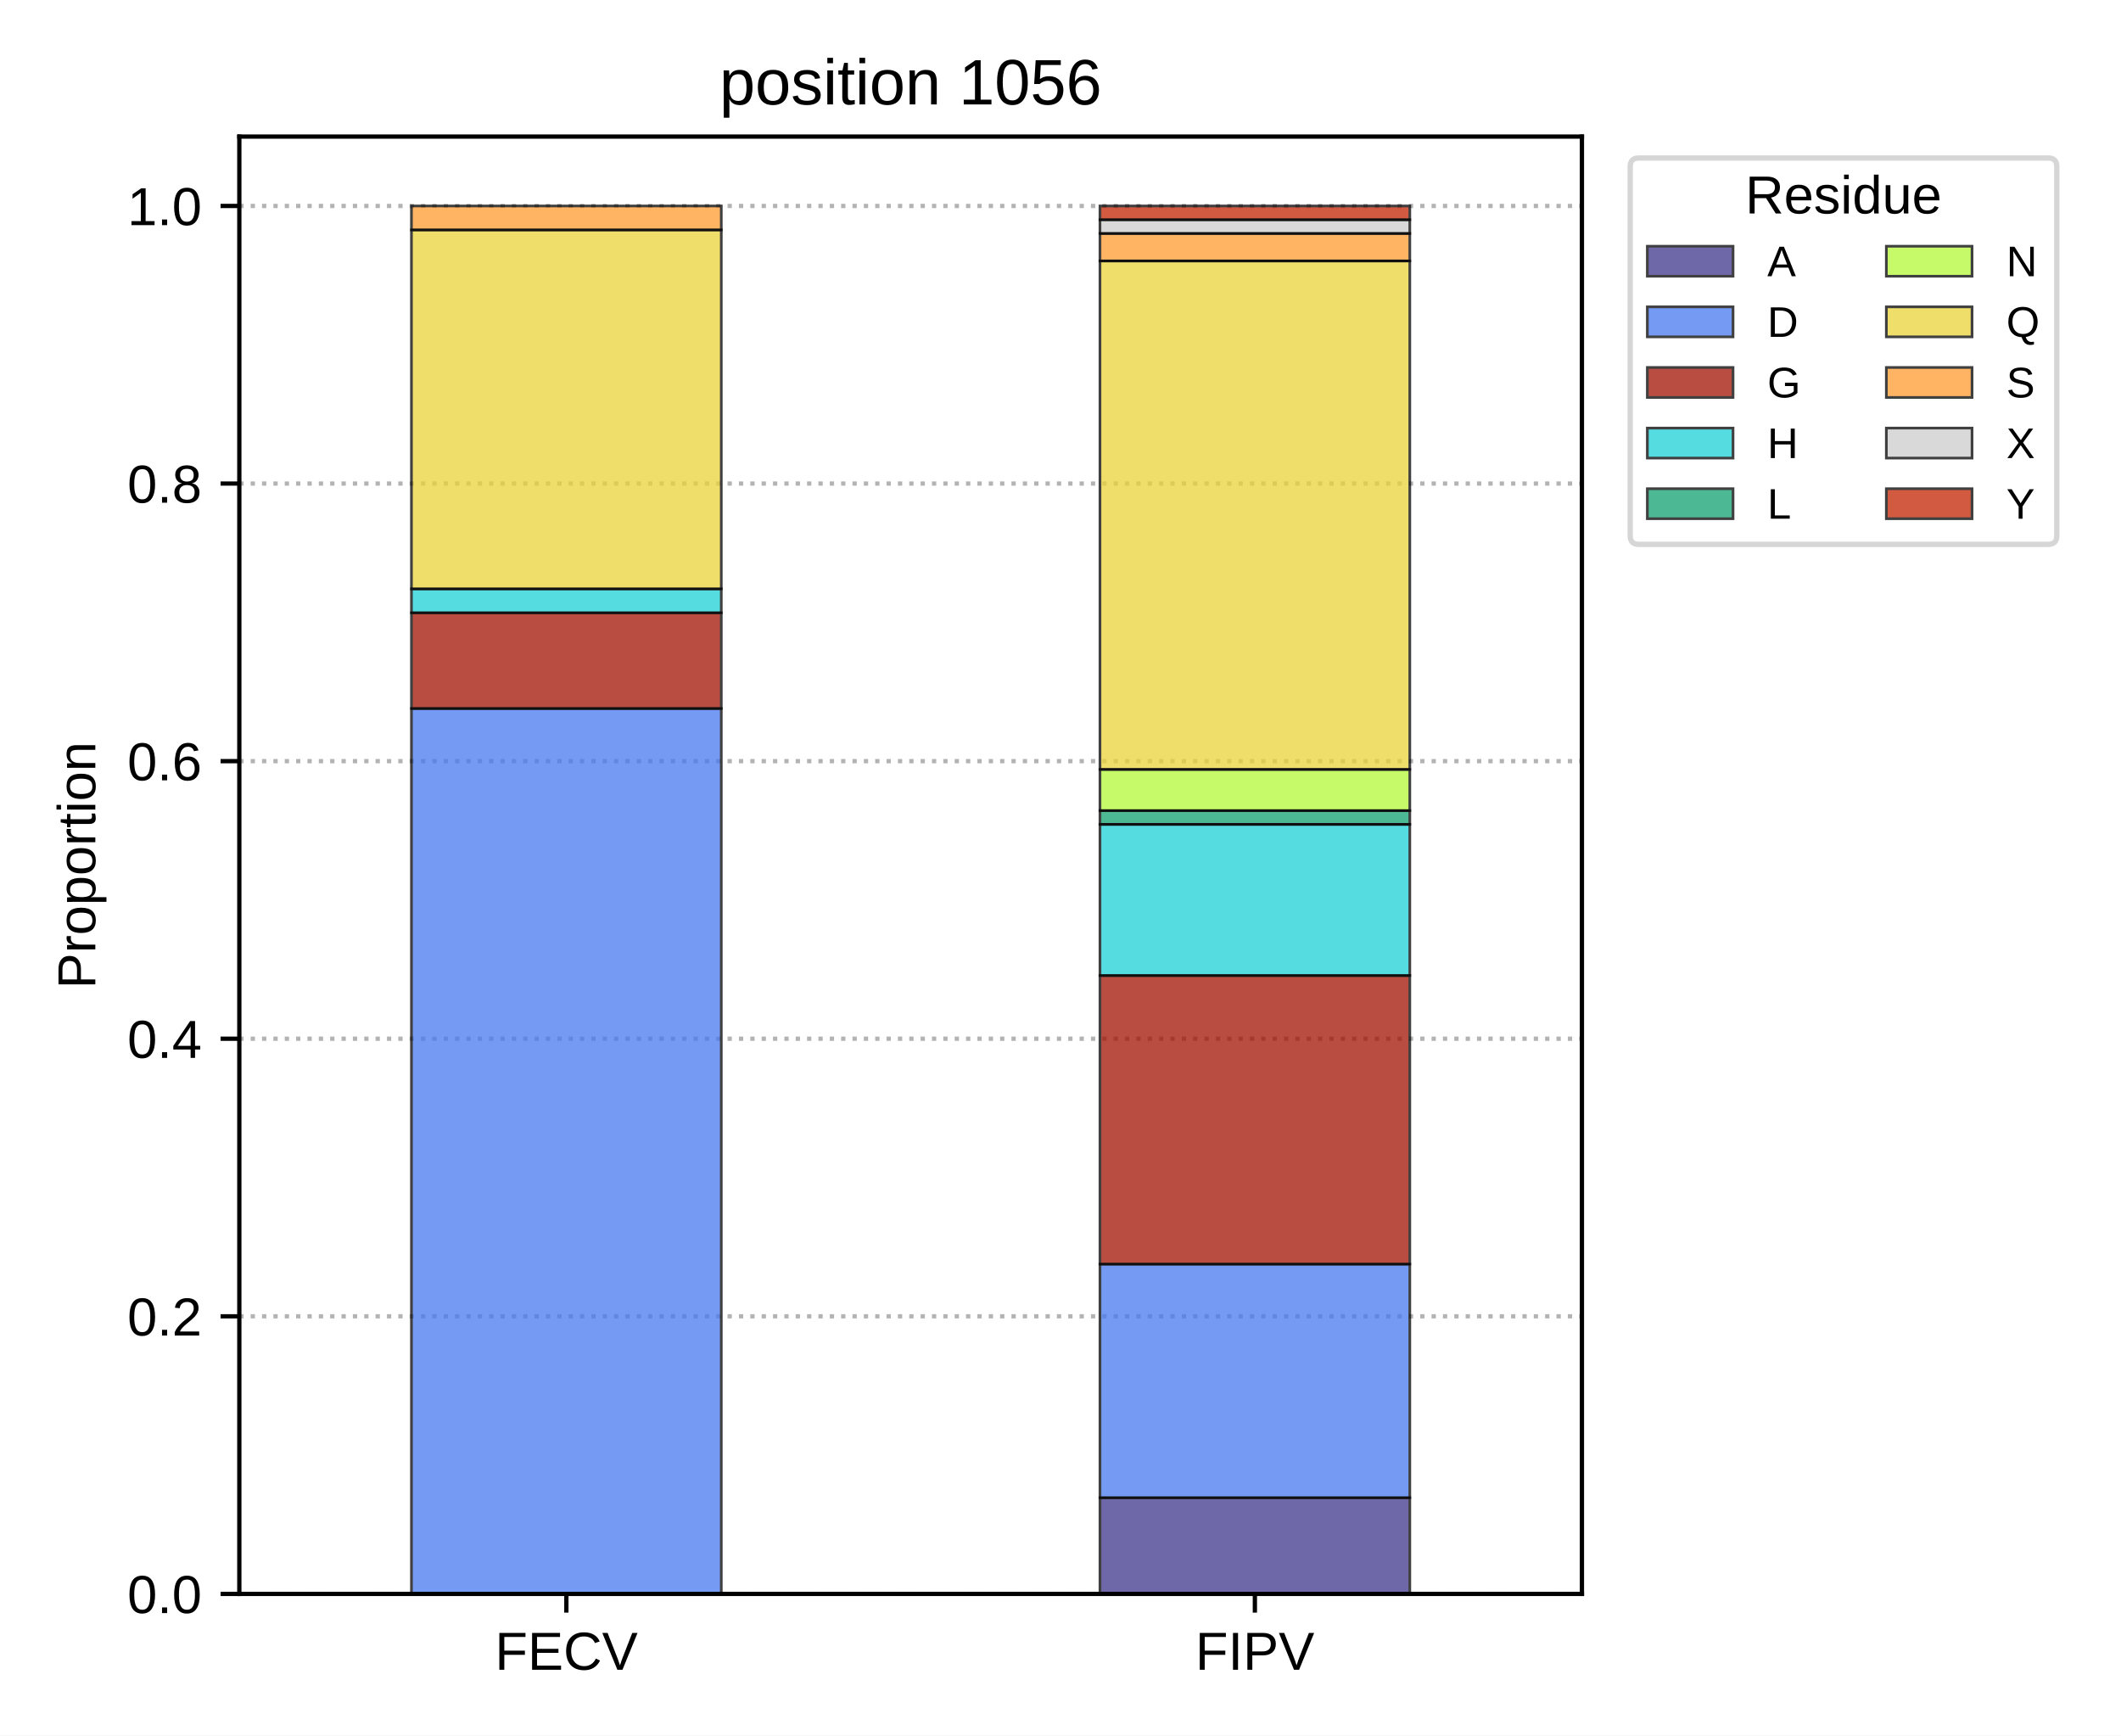
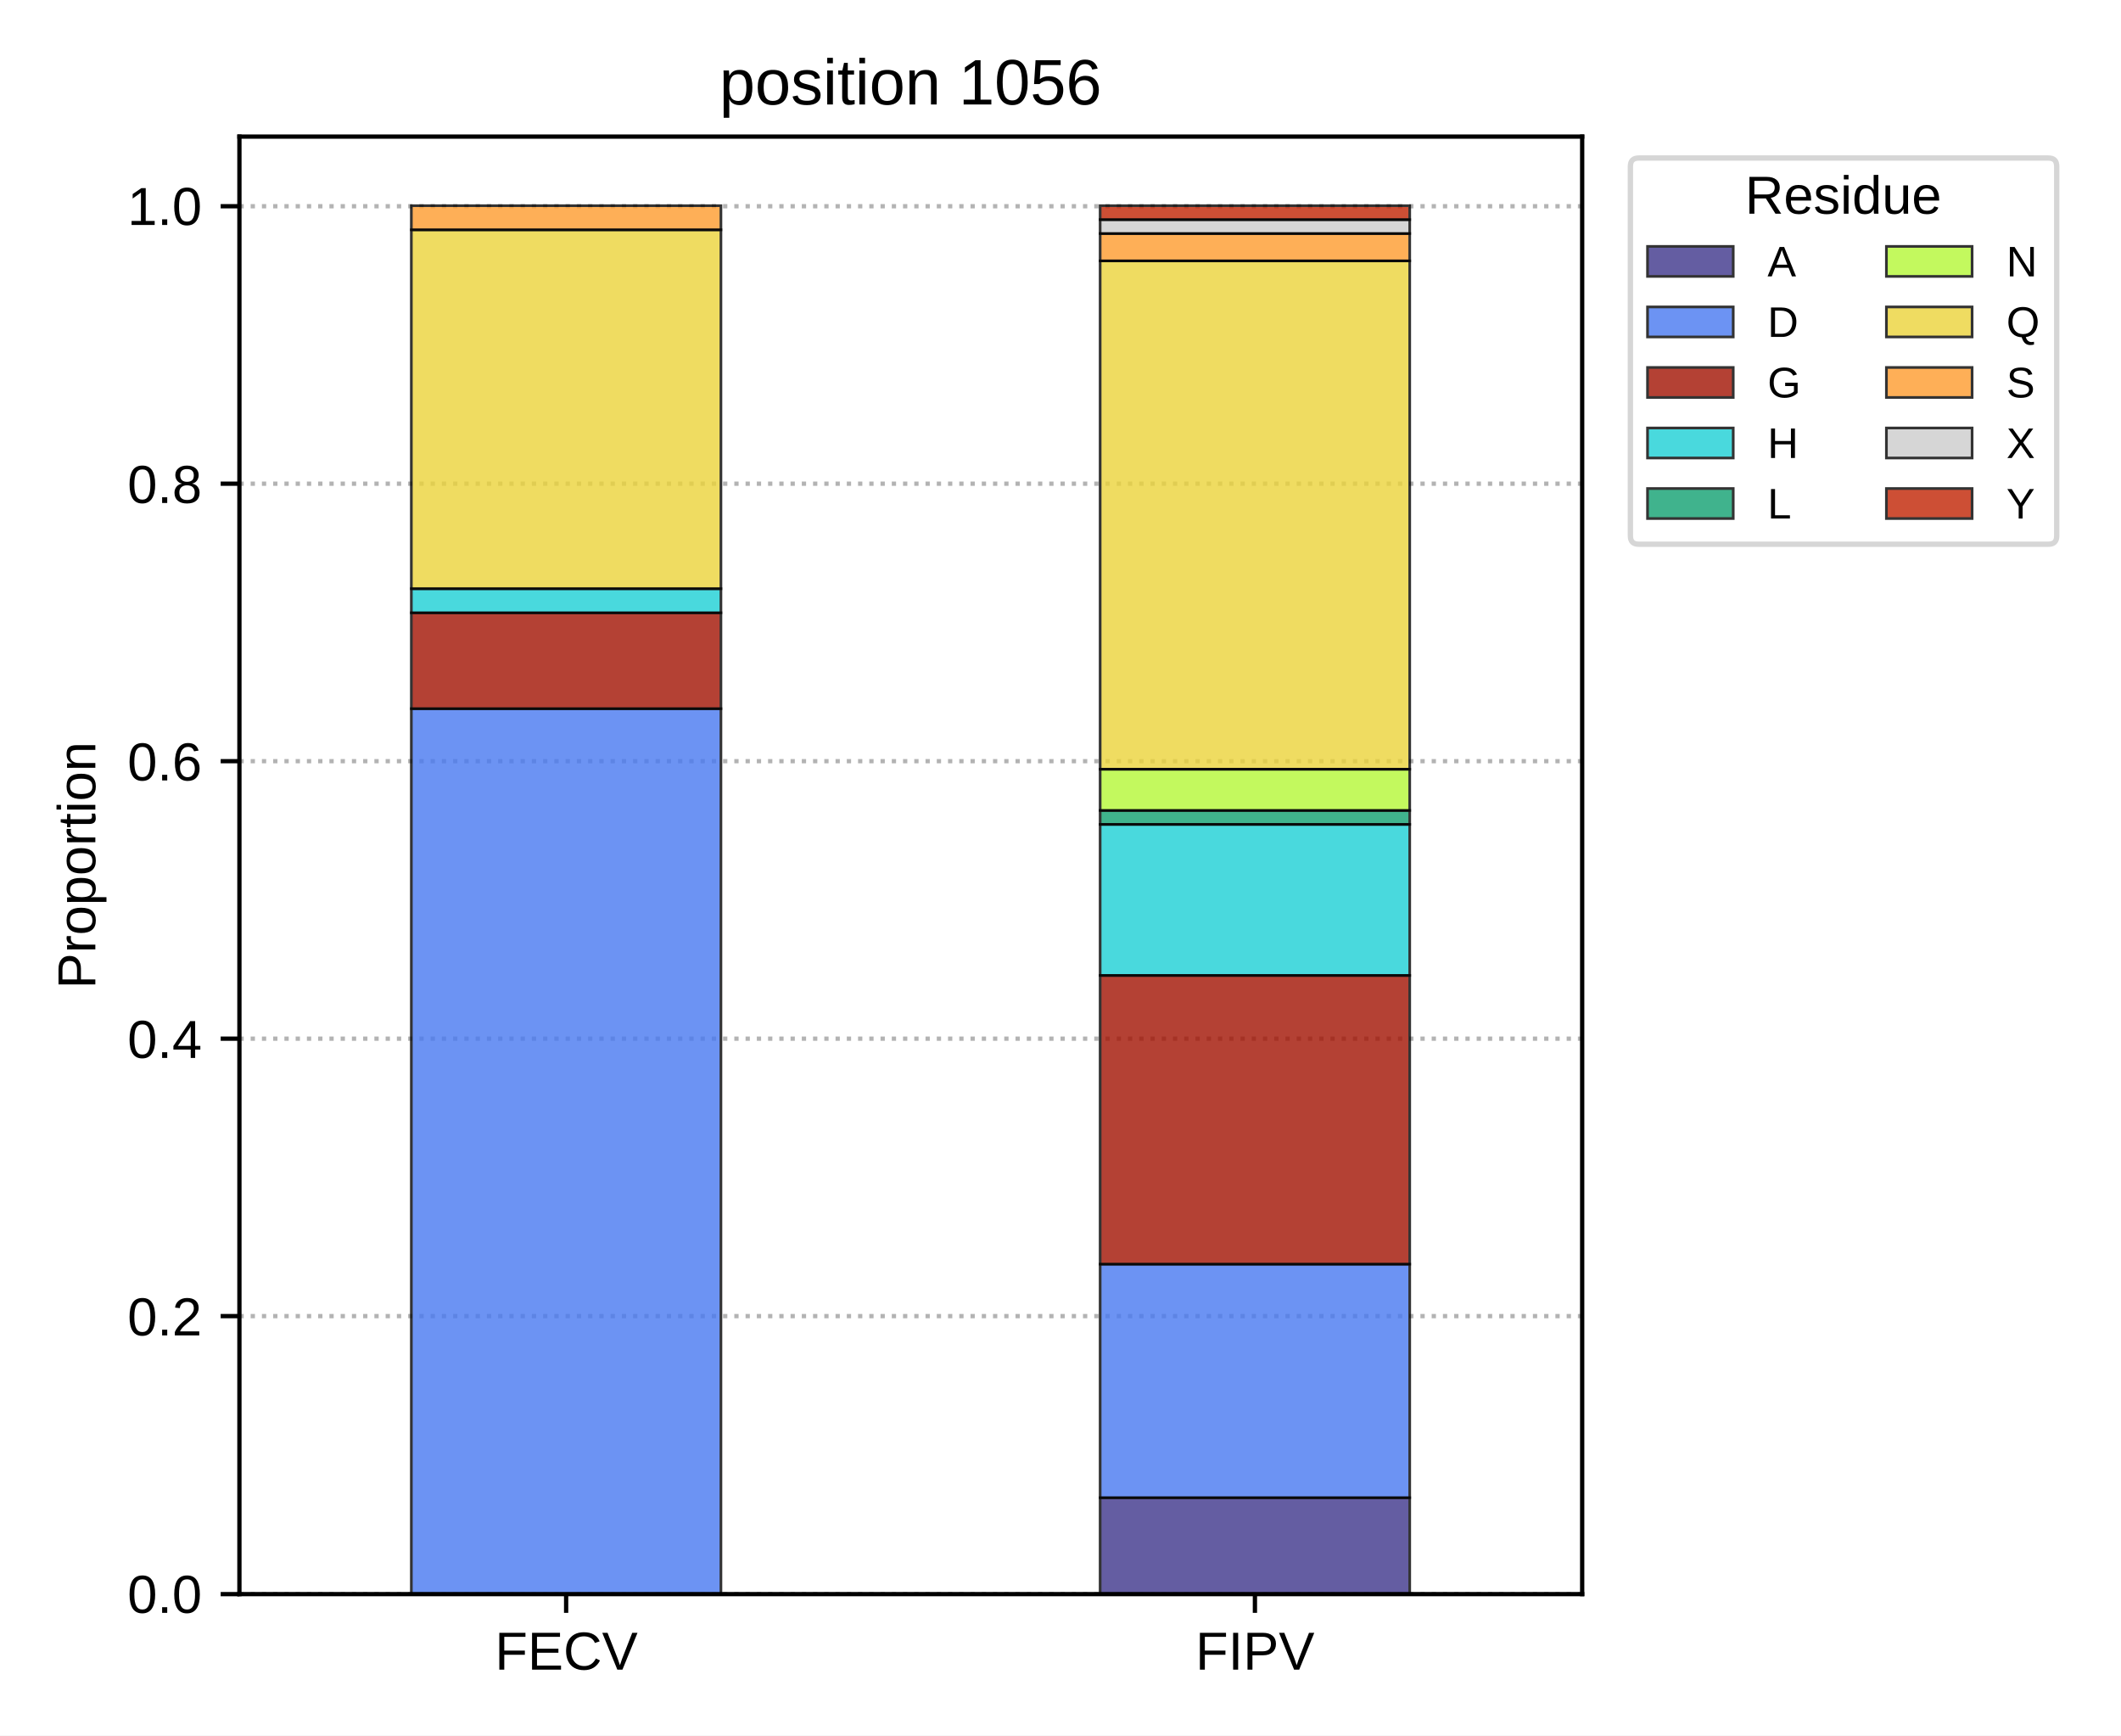
- <svg xmlns="http://www.w3.org/2000/svg" xmlns:xlink="http://www.w3.org/1999/xlink" width="396pt" height="324pt" viewBox="0 0 396 324" version="1.1">
+ <svg xmlns="http://www.w3.org/2000/svg" id="_レイヤー_1" data-name="レイヤー_1" version="1.1" viewBox="0 0 396 324">
  <defs>
-     <style type="text/css">*{stroke-linejoin: round; stroke-linecap: butt}</style>
+     <style>
+       .st0, .st1, .st2 {
+         fill: none;
+       }
+ 
+       .st3 {
+         opacity: .8;
+         stroke: #ccc;
+       }
+ 
+       .st3, .st4, .st5, .st6, .st7, .st8, .st9, .st10, .st11, .st12, .st13, .st14, .st15, .st16 {
+         isolation: isolate;
+       }
+ 
+       .st3, .st17 {
+         fill: #fff;
+       }
+ 
+       .st4 {
+         font-size: 8px;
+       }
+ 
+       .st4, .st6, .st9 {
+         font-family: ArialMT, Arial;
+       }
+ 
+       .st5 {
+         fill: #b4f836;
+       }
+ 
+       .st5, .st7, .st8, .st10, .st11, .st18, .st12, .st2, .st13, .st14, .st15, .st16 {
+         stroke: #000;
+       }
+ 
+       .st5, .st7, .st8, .st10, .st11, .st12, .st13, .st14, .st15, .st16 {
+         opacity: .8;
+         stroke-width: .5px;
+       }
+ 
+       .st6 {
+         font-size: 10px;
+       }
+ 
+       .st1 {
+         stroke: gray;
+         stroke-dasharray: .8 1.3;
+         stroke-opacity: .6;
+       }
+ 
+       .st1, .st18 {
+         stroke-linejoin: round;
+       }
+ 
+       .st1, .st18, .st2 {
+         stroke-width: .8px;
+       }
+ 
+       .st7 {
+         fill: #3d358b;
+       }
+ 
+       .st8 {
+         fill: #10a070;
+       }
+ 
+       .st9 {
+         font-size: 12px;
+       }
+ 
+       .st19 {
+         clip-path: url(#clippath-17);
+       }
+ 
+       .st20 {
+         clip-path: url(#clippath-19);
+       }
+ 
+       .st21 {
+         clip-path: url(#clippath-11);
+       }
+ 
+       .st22 {
+         clip-path: url(#clippath-16);
+       }
+ 
+       .st23 {
+         clip-path: url(#clippath-18);
+       }
+ 
+       .st24 {
+         clip-path: url(#clippath-10);
+       }
+ 
+       .st25 {
+         clip-path: url(#clippath-15);
+       }
+ 
+       .st26 {
+         clip-path: url(#clippath-13);
+       }
+ 
+       .st27 {
+         clip-path: url(#clippath-14);
+       }
+ 
+       .st28 {
+         clip-path: url(#clippath-12);
+       }
+ 
+       .st29 {
+         clip-path: url(#clippath-20);
+       }
+ 
+       .st30 {
+         clip-path: url(#clippath-21);
+       }
+ 
+       .st31 {
+         clip-path: url(#clippath-22);
+       }
+ 
+       .st32 {
+         clip-path: url(#clippath-23);
+       }
+ 
+       .st33 {
+         clip-path: url(#clippath-24);
+       }
+ 
+       .st34 {
+         clip-path: url(#clippath-25);
+       }
+ 
+       .st35 {
+         clip-path: url(#clippath-1);
+       }
+ 
+       .st36 {
+         clip-path: url(#clippath-3);
+       }
+ 
+       .st37 {
+         clip-path: url(#clippath-4);
+       }
+ 
+       .st38 {
+         clip-path: url(#clippath-2);
+       }
+ 
+       .st39 {
+         clip-path: url(#clippath-7);
+       }
+ 
+       .st40 {
+         clip-path: url(#clippath-6);
+       }
+ 
+       .st41 {
+         clip-path: url(#clippath-9);
+       }
+ 
+       .st42 {
+         clip-path: url(#clippath-8);
+       }
+ 
+       .st43 {
+         clip-path: url(#clippath-5);
+       }
+ 
+       .st10 {
+         fill: #ebd339;
+       }
+ 
+       .st11 {
+         fill: #1bd0d5;
+       }
+ 
+       .st12 {
+         fill: #4778f0;
+       }
+ 
+       .st2 {
+         stroke-linecap: square;
+       }
+ 
+       .st13 {
+         fill: #a11201;
+       }
+ 
+       .st14 {
+         fill: #ccc;
+       }
+ 
+       .st44 {
+         clip-path: url(#clippath);
+       }
+ 
+       .st15 {
+         fill: #fe9b2d;
+       }
+ 
+       .st16 {
+         fill: #c12302;
+       }
+     </style>
+     <clipPath id="clippath">
+       <rect class="st0" x="44.7" y="25.5" width="250.7" height="272.1" />
+     </clipPath>
+     <clipPath id="clippath-1">
+       <rect class="st0" x="44.7" y="25.5" width="250.7" height="272.1" />
+     </clipPath>
+     <clipPath id="clippath-2">
+       <rect class="st0" x="44.7" y="25.5" width="250.7" height="272.1" />
+     </clipPath>
+     <clipPath id="clippath-3">
+       <rect class="st0" x="44.7" y="25.5" width="250.7" height="272.1" />
+     </clipPath>
+     <clipPath id="clippath-4">
+       <rect class="st0" x="44.7" y="25.5" width="250.7" height="272.1" />
+     </clipPath>
+     <clipPath id="clippath-5">
+       <rect class="st0" x="44.7" y="25.5" width="250.7" height="272.1" />
+     </clipPath>
+     <clipPath id="clippath-6">
+       <rect class="st0" x="44.7" y="25.5" width="250.7" height="272.1" />
+     </clipPath>
+     <clipPath id="clippath-7">
+       <rect class="st0" x="44.7" y="25.5" width="250.7" height="272.1" />
+     </clipPath>
+     <clipPath id="clippath-8">
+       <rect class="st0" x="44.7" y="25.5" width="250.7" height="272.1" />
+     </clipPath>
+     <clipPath id="clippath-9">
+       <rect class="st0" x="44.7" y="25.5" width="250.7" height="272.1" />
+     </clipPath>
+     <clipPath id="clippath-10">
+       <rect class="st0" x="44.7" y="25.5" width="250.7" height="272.1" />
+     </clipPath>
+     <clipPath id="clippath-11">
+       <rect class="st0" x="44.7" y="25.5" width="250.7" height="272.1" />
+     </clipPath>
+     <clipPath id="clippath-12">
+       <rect class="st0" x="44.7" y="25.5" width="250.7" height="272.1" />
+     </clipPath>
+     <clipPath id="clippath-13">
+       <rect class="st0" x="44.7" y="25.5" width="250.7" height="272.1" />
+     </clipPath>
+     <clipPath id="clippath-14">
+       <rect class="st0" x="44.7" y="25.5" width="250.7" height="272.1" />
+     </clipPath>
+     <clipPath id="clippath-15">
+       <rect class="st0" x="44.7" y="25.5" width="250.7" height="272.1" />
+     </clipPath>
+     <clipPath id="clippath-16">
+       <rect class="st0" x="44.7" y="25.5" width="250.7" height="272.1" />
+     </clipPath>
+     <clipPath id="clippath-17">
+       <rect class="st0" x="44.7" y="25.5" width="250.7" height="272.1" />
+     </clipPath>
+     <clipPath id="clippath-18">
+       <rect class="st0" x="44.7" y="25.5" width="250.7" height="272.1" />
+     </clipPath>
+     <clipPath id="clippath-19">
+       <rect class="st0" x="44.7" y="25.5" width="250.7" height="272.1" />
+     </clipPath>
+     <clipPath id="clippath-20">
+       <rect class="st0" x="44.7" y="25.5" width="250.7" height="272.1" />
+     </clipPath>
+     <clipPath id="clippath-21">
+       <rect class="st0" x="44.7" y="25.5" width="250.7" height="272.1" />
+     </clipPath>
+     <clipPath id="clippath-22">
+       <rect class="st0" x="44.7" y="25.5" width="250.7" height="272.1" />
+     </clipPath>
+     <clipPath id="clippath-23">
+       <rect class="st0" x="44.7" y="25.5" width="250.7" height="272.1" />
+     </clipPath>
+     <clipPath id="clippath-24">
+       <rect class="st0" x="44.7" y="25.5" width="250.7" height="272.1" />
+     </clipPath>
+     <clipPath id="clippath-25">
+       <rect class="st0" x="44.7" y="25.5" width="250.7" height="272.1" />
+     </clipPath>
  </defs>
  <g id="figure_1">
    <g id="patch_1">
-       <path d="M 0 324  L 396 324  L 396 0  L 0 0  z " style="fill: #ffffff" />
+       <path class="st17" d="M0,324h396V0H0v324Z" />
    </g>
    <g id="axes_1">
      <g id="patch_2">
-         <path d="M 44.682 297.56  L 295.352 297.56  L 295.352 25.496  L 44.682 25.496  z " style="fill: #ffffff" />
+         <path class="st17" d="M44.7,297.6h250.7V25.5H44.7v272.1Z" />
      </g>
      <g id="matplotlib.axis_1">
        <g id="xtick_1">
          <g id="line2d_1">
-             <defs>
-               <path id="md6c232c58f" d="M 0 0  L 0 3.5  " style="stroke: #000000; stroke-width: 0.8" />
-             </defs>
-             <g>
-               <use xlink:href="#md6c232c58f" x="105.743" y="297.56" style="stroke: #000000; stroke-width: 0.8" />
-             </g>
+             <path id="md6c232c58f" class="st18" d="M105.7,297.6v3.5" />
          </g>
          <g id="text_1">
-             <text style="font-size: 10px; font-family: 'Arial', sans-serif; text-anchor: middle" x="105.743" y="311.718" transform="rotate(-0 105.743 311.7178)">FECV</text>
+             <text class="st6" transform="translate(92.4 311.7)">
+               <tspan x="0" y="0">FECV</tspan>
+             </text>
          </g>
        </g>
        <g id="xtick_2">
          <g id="line2d_2">
-             <g>
-               <use xlink:href="#md6c232c58f" x="234.291" y="297.56" style="stroke: #000000; stroke-width: 0.8" />
-             </g>
+             <path id="md6c232c58f1" data-name="md6c232c58f" class="st18" d="M234.3,297.6v3.5" />
          </g>
          <g id="text_2">
-             <text style="font-size: 10px; font-family: 'Arial', sans-serif; text-anchor: middle" x="234.291" y="311.718" transform="rotate(-0 234.2915 311.7178)">FIPV</text>
+             <text class="st6" transform="translate(223.2 311.7)">
+               <tspan x="0" y="0">FIPV</tspan>
+             </text>
          </g>
        </g>
      </g>
      <g id="matplotlib.axis_2">
        <g id="ytick_1">
          <g id="line2d_3">
-             <path d="M 44.682 297.56  L 295.352 297.56  " clip-path="url(#p6fe8f92e67)" style="fill: none; stroke-dasharray: 0.8,1.32; stroke-dashoffset: 0; stroke: #808080; stroke-opacity: 0.6; stroke-width: 0.8" />
+             <g class="st44">
+               <path class="st1" d="M44.7,297.6h250.7" />
+             </g>
          </g>
          <g id="line2d_4">
-             <defs>
-               <path id="m6beaa14341" d="M 0 0  L -3.5 0  " style="stroke: #000000; stroke-width: 0.8" />
-             </defs>
-             <g>
-               <use xlink:href="#m6beaa14341" x="44.682" y="297.56" style="stroke: #000000; stroke-width: 0.8" />
-             </g>
+             <path id="m6beaa14341" class="st18" d="M44.7,297.6h-3.5" />
          </g>
          <g id="text_3">
-             <text style="font-size: 10px; font-family: 'Arial', sans-serif; text-anchor: end" x="37.682" y="301.139" transform="rotate(-0 37.6825 301.1389)">0.0</text>
+             <text class="st6" transform="translate(23.8 301.1)">
+               <tspan x="0" y="0">0.0</tspan>
+             </text>
          </g>
        </g>
        <g id="ytick_2">
          <g id="line2d_5">
-             <path d="M 44.682 245.738  L 295.352 245.738  " clip-path="url(#p6fe8f92e67)" style="fill: none; stroke-dasharray: 0.8,1.32; stroke-dashoffset: 0; stroke: #808080; stroke-opacity: 0.6; stroke-width: 0.8" />
+             <g class="st35">
+               <path class="st1" d="M44.7,245.7h250.7" />
+             </g>
          </g>
          <g id="line2d_6">
-             <g>
-               <use xlink:href="#m6beaa14341" x="44.682" y="245.738" style="stroke: #000000; stroke-width: 0.8" />
-             </g>
+             <path id="m6beaa143411" data-name="m6beaa14341" class="st18" d="M44.7,245.7h-3.5" />
          </g>
          <g id="text_4">
-             <text style="font-size: 10px; font-family: 'Arial', sans-serif; text-anchor: end" x="37.682" y="249.317" transform="rotate(-0 37.6825 249.3172)">0.2</text>
+             <text class="st6" transform="translate(23.8 249.3)">
+               <tspan x="0" y="0">0.2</tspan>
+             </text>
          </g>
        </g>
        <g id="ytick_3">
          <g id="line2d_7">
-             <path d="M 44.682 193.917  L 295.352 193.917  " clip-path="url(#p6fe8f92e67)" style="fill: none; stroke-dasharray: 0.8,1.32; stroke-dashoffset: 0; stroke: #808080; stroke-opacity: 0.6; stroke-width: 0.8" />
+             <g class="st38">
+               <path class="st1" d="M44.7,193.9h250.7" />
+             </g>
          </g>
          <g id="line2d_8">
-             <g>
-               <use xlink:href="#m6beaa14341" x="44.682" y="193.917" style="stroke: #000000; stroke-width: 0.8" />
-             </g>
+             <path id="m6beaa143412" data-name="m6beaa14341" class="st18" d="M44.7,193.9h-3.5" />
          </g>
          <g id="text_5">
-             <text style="font-size: 10px; font-family: 'Arial', sans-serif; text-anchor: end" x="37.682" y="197.496" transform="rotate(-0 37.6825 197.4956)">0.4</text>
+             <text class="st6" transform="translate(23.8 197.5)">
+               <tspan x="0" y="0">0.4</tspan>
+             </text>
          </g>
        </g>
        <g id="ytick_4">
          <g id="line2d_9">
-             <path d="M 44.682 142.095  L 295.352 142.095  " clip-path="url(#p6fe8f92e67)" style="fill: none; stroke-dasharray: 0.8,1.32; stroke-dashoffset: 0; stroke: #808080; stroke-opacity: 0.6; stroke-width: 0.8" />
+             <g class="st36">
+               <path class="st1" d="M44.7,142.1h250.7" />
+             </g>
          </g>
          <g id="line2d_10">
-             <g>
-               <use xlink:href="#m6beaa14341" x="44.682" y="142.095" style="stroke: #000000; stroke-width: 0.8" />
-             </g>
+             <path id="m6beaa143413" data-name="m6beaa14341" class="st18" d="M44.7,142.1h-3.5" />
          </g>
          <g id="text_6">
-             <text style="font-size: 10px; font-family: 'Arial', sans-serif; text-anchor: end" x="37.682" y="145.674" transform="rotate(-0 37.6825 145.6739)">0.6</text>
+             <text class="st6" transform="translate(23.8 145.7)">
+               <tspan x="0" y="0">0.6</tspan>
+             </text>
          </g>
        </g>
        <g id="ytick_5">
          <g id="line2d_11">
-             <path d="M 44.682 90.273  L 295.352 90.273  " clip-path="url(#p6fe8f92e67)" style="fill: none; stroke-dasharray: 0.8,1.32; stroke-dashoffset: 0; stroke: #808080; stroke-opacity: 0.6; stroke-width: 0.8" />
+             <g class="st37">
+               <path class="st1" d="M44.7,90.3h250.7" />
+             </g>
          </g>
          <g id="line2d_12">
-             <g>
-               <use xlink:href="#m6beaa14341" x="44.682" y="90.273" style="stroke: #000000; stroke-width: 0.8" />
-             </g>
+             <path id="m6beaa143414" data-name="m6beaa14341" class="st18" d="M44.7,90.3h-3.5" />
          </g>
          <g id="text_7">
-             <text style="font-size: 10px; font-family: 'Arial', sans-serif; text-anchor: end" x="37.682" y="93.852" transform="rotate(-0 37.6825 93.85224)">0.8</text>
+             <text class="st6" transform="translate(23.8 93.9)">
+               <tspan x="0" y="0">0.8</tspan>
+             </text>
          </g>
        </g>
        <g id="ytick_6">
          <g id="line2d_13">
-             <path d="M 44.682 38.452  L 295.352 38.452  " clip-path="url(#p6fe8f92e67)" style="fill: none; stroke-dasharray: 0.8,1.32; stroke-dashoffset: 0; stroke: #808080; stroke-opacity: 0.6; stroke-width: 0.8" />
+             <g class="st43">
+               <path class="st1" d="M44.7,38.5h250.7" />
+             </g>
          </g>
          <g id="line2d_14">
-             <g>
-               <use xlink:href="#m6beaa14341" x="44.682" y="38.452" style="stroke: #000000; stroke-width: 0.8" />
-             </g>
+             <path id="m6beaa143415" data-name="m6beaa14341" class="st18" d="M44.7,38.5h-3.5" />
          </g>
          <g id="text_8">
-             <text style="font-size: 10px; font-family: 'Arial', sans-serif; text-anchor: end" x="37.682" y="42.031" transform="rotate(-0 37.6825 42.03057)">1.0</text>
+             <text class="st6" transform="translate(23.8 42)">
+               <tspan x="0" y="0">1.0</tspan>
+             </text>
          </g>
        </g>
        <g id="text_9">
-           <text style="font-size: 10px; font-family: 'Arial', sans-serif; text-anchor: middle" x="17.795" y="161.528" transform="rotate(-90 17.795 161.5281)">Proportion</text>
+           <text class="st6" transform="translate(17.8 184.6) rotate(-90)">
+             <tspan x="0" y="0">Proportion</tspan>
+           </text>
        </g>
      </g>
      <g id="patch_3">
-         <path d="M 76.82 297.56  L 134.666 297.56  L 134.666 297.56  L 76.82 297.56  z " clip-path="url(#p6fe8f92e67)" style="fill: #3d358b; opacity: 0.75; stroke: #000000; stroke-width: 0.5; stroke-linejoin: miter" />
+         <g class="st40">
+           <path class="st7" d="M76.8,297.6h57.8-57.8Z" />
+         </g>
      </g>
      <g id="patch_4">
-         <path d="M 205.368 297.56  L 263.215 297.56  L 263.215 279.602  L 205.368 279.602  z " clip-path="url(#p6fe8f92e67)" style="fill: #3d358b; opacity: 0.75; stroke: #000000; stroke-width: 0.5; stroke-linejoin: miter" />
+         <g class="st39">
+           <path class="st7" d="M205.4,297.6h57.8v-18h-57.8v18Z" />
+         </g>
      </g>
      <g id="patch_5">
-         <path d="M 76.82 297.56  L 134.666 297.56  L 134.666 132.267  L 76.82 132.267  z " clip-path="url(#p6fe8f92e67)" style="fill: #4778f0; opacity: 0.75; stroke: #000000; stroke-width: 0.5; stroke-linejoin: miter" />
+         <g class="st42">
+           <path class="st12" d="M76.8,297.6h57.8v-165.3h-57.8v165.3Z" />
+         </g>
      </g>
      <g id="patch_6">
-         <path d="M 205.368 279.602  L 263.215 279.602  L 263.215 235.99  L 205.368 235.99  z " clip-path="url(#p6fe8f92e67)" style="fill: #4778f0; opacity: 0.75; stroke: #000000; stroke-width: 0.5; stroke-linejoin: miter" />
+         <g class="st41">
+           <path class="st12" d="M205.4,279.6h57.8v-43.6h-57.8v43.6Z" />
+         </g>
      </g>
      <g id="patch_7">
-         <path d="M 76.82 132.267  L 134.666 132.267  L 134.666 114.397  L 76.82 114.397  z " clip-path="url(#p6fe8f92e67)" style="fill: #a11201; opacity: 0.75; stroke: #000000; stroke-width: 0.5; stroke-linejoin: miter" />
+         <g class="st24">
+           <path class="st13" d="M76.8,132.3h57.8v-17.9h-57.8v17.9Z" />
+         </g>
      </g>
      <g id="patch_8">
-         <path d="M 205.368 235.99  L 263.215 235.99  L 263.215 182.116  L 205.368 182.116  z " clip-path="url(#p6fe8f92e67)" style="fill: #a11201; opacity: 0.75; stroke: #000000; stroke-width: 0.5; stroke-linejoin: miter" />
+         <g class="st21">
+           <path class="st13" d="M205.4,236h57.8v-53.9h-57.8v53.9Z" />
+         </g>
      </g>
      <g id="patch_9">
-         <path d="M 76.82 114.397  L 134.666 114.397  L 134.666 109.93  L 76.82 109.93  z " clip-path="url(#p6fe8f92e67)" style="fill: #1bd0d5; opacity: 0.75; stroke: #000000; stroke-width: 0.5; stroke-linejoin: miter" />
+         <g class="st28">
+           <path class="st11" d="M76.8,114.4h57.8v-4.5h-57.8v4.5Z" />
+         </g>
      </g>
      <g id="patch_10">
-         <path d="M 205.368 182.116  L 263.215 182.116  L 263.215 153.896  L 205.368 153.896  z " clip-path="url(#p6fe8f92e67)" style="fill: #1bd0d5; opacity: 0.75; stroke: #000000; stroke-width: 0.5; stroke-linejoin: miter" />
+         <g class="st26">
+           <path class="st11" d="M205.4,182.1h57.8v-28.2h-57.8v28.2Z" />
+         </g>
      </g>
      <g id="patch_11">
-         <path d="M 76.82 297.56  L 134.666 297.56  L 134.666 297.56  L 76.82 297.56  z " clip-path="url(#p6fe8f92e67)" style="fill: #10a070; opacity: 0.75; stroke: #000000; stroke-width: 0.5; stroke-linejoin: miter" />
+         <g class="st27">
+           <path class="st8" d="M76.8,297.6h57.8-57.8Z" />
+         </g>
      </g>
      <g id="patch_12">
-         <path d="M 205.368 153.896  L 263.215 153.896  L 263.215 151.331  L 205.368 151.331  z " clip-path="url(#p6fe8f92e67)" style="fill: #10a070; opacity: 0.75; stroke: #000000; stroke-width: 0.5; stroke-linejoin: miter" />
+         <g class="st25">
+           <path class="st8" d="M205.4,153.9h57.8v-2.6h-57.8v2.6Z" />
+         </g>
      </g>
      <g id="patch_13">
-         <path d="M 76.82 297.56  L 134.666 297.56  L 134.666 297.56  L 76.82 297.56  z " clip-path="url(#p6fe8f92e67)" style="fill: #b4f836; opacity: 0.75; stroke: #000000; stroke-width: 0.5; stroke-linejoin: miter" />
+         <g class="st22">
+           <path class="st5" d="M76.8,297.6h57.8-57.8Z" />
+         </g>
      </g>
      <g id="patch_14">
-         <path d="M 205.368 151.331  L 263.215 151.331  L 263.215 143.634  L 205.368 143.634  z " clip-path="url(#p6fe8f92e67)" style="fill: #b4f836; opacity: 0.75; stroke: #000000; stroke-width: 0.5; stroke-linejoin: miter" />
+         <g class="st19">
+           <path class="st5" d="M205.4,151.3h57.8v-7.7h-57.8v7.7Z" />
+         </g>
      </g>
      <g id="patch_15">
-         <path d="M 76.82 109.93  L 134.666 109.93  L 134.666 42.919  L 76.82 42.919  z " clip-path="url(#p6fe8f92e67)" style="fill: #ebd339; opacity: 0.75; stroke: #000000; stroke-width: 0.5; stroke-linejoin: miter" />
+         <g class="st23">
+           <path class="st10" d="M76.8,109.9h57.8V42.9h-57.8v67Z" />
+         </g>
      </g>
      <g id="patch_16">
-         <path d="M 205.368 143.634  L 263.215 143.634  L 263.215 48.713  L 205.368 48.713  z " clip-path="url(#p6fe8f92e67)" style="fill: #ebd339; opacity: 0.75; stroke: #000000; stroke-width: 0.5; stroke-linejoin: miter" />
+         <g class="st20">
+           <path class="st10" d="M205.4,143.6h57.8V48.7h-57.8v94.9Z" />
+         </g>
      </g>
      <g id="patch_17">
-         <path d="M 76.82 42.919  L 134.666 42.919  L 134.666 38.452  L 76.82 38.452  z " clip-path="url(#p6fe8f92e67)" style="fill: #fe9b2d; opacity: 0.75; stroke: #000000; stroke-width: 0.5; stroke-linejoin: miter" />
+         <g class="st29">
+           <path class="st15" d="M76.8,42.9h57.8v-4.5h-57.8v4.5Z" />
+         </g>
      </g>
      <g id="patch_18">
-         <path d="M 205.368 48.713  L 263.215 48.713  L 263.215 43.583  L 205.368 43.583  z " clip-path="url(#p6fe8f92e67)" style="fill: #fe9b2d; opacity: 0.75; stroke: #000000; stroke-width: 0.5; stroke-linejoin: miter" />
+         <g class="st30">
+           <path class="st15" d="M205.4,48.7h57.8v-5.1h-57.8v5.1Z" />
+         </g>
      </g>
      <g id="patch_19">
-         <path d="M 76.82 297.56  L 134.666 297.56  L 134.666 297.56  L 76.82 297.56  z " clip-path="url(#p6fe8f92e67)" style="fill: #cccccc; opacity: 0.75; stroke: #000000; stroke-width: 0.5; stroke-linejoin: miter" />
+         <g class="st31">
+           <path class="st14" d="M76.8,297.6h57.8-57.8Z" />
+         </g>
      </g>
      <g id="patch_20">
-         <path d="M 205.368 43.583  L 263.215 43.583  L 263.215 41.017  L 205.368 41.017  z " clip-path="url(#p6fe8f92e67)" style="fill: #cccccc; opacity: 0.75; stroke: #000000; stroke-width: 0.5; stroke-linejoin: miter" />
+         <g class="st32">
+           <path class="st14" d="M205.4,43.6h57.8v-2.6h-57.8v2.6Z" />
+         </g>
      </g>
      <g id="patch_21">
-         <path d="M 76.82 297.56  L 134.666 297.56  L 134.666 297.56  L 76.82 297.56  z " clip-path="url(#p6fe8f92e67)" style="fill: #c12302; opacity: 0.75; stroke: #000000; stroke-width: 0.5; stroke-linejoin: miter" />
+         <g class="st33">
+           <path class="st16" d="M76.8,297.6h57.8-57.8Z" />
+         </g>
      </g>
      <g id="patch_22">
-         <path d="M 205.368 41.017  L 263.215 41.017  L 263.215 38.452  L 205.368 38.452  z " clip-path="url(#p6fe8f92e67)" style="fill: #c12302; opacity: 0.75; stroke: #000000; stroke-width: 0.5; stroke-linejoin: miter" />
+         <g class="st34">
+           <path class="st16" d="M205.4,41h57.8v-2.6h-57.8v2.6Z" />
+         </g>
      </g>
      <g id="patch_23">
-         <path d="M 44.682 297.56  L 44.682 25.496  " style="fill: none; stroke: #000000; stroke-width: 0.8; stroke-linejoin: miter; stroke-linecap: square" />
+         <path class="st2" d="M44.7,297.6V25.5" />
      </g>
      <g id="patch_24">
-         <path d="M 295.352 297.56  L 295.352 25.496  " style="fill: none; stroke: #000000; stroke-width: 0.8; stroke-linejoin: miter; stroke-linecap: square" />
+         <path class="st2" d="M295.4,297.6V25.5" />
      </g>
      <g id="patch_25">
-         <path d="M 44.682 297.56  L 295.352 297.56  " style="fill: none; stroke: #000000; stroke-width: 0.8; stroke-linejoin: miter; stroke-linecap: square" />
+         <path class="st2" d="M44.7,297.6h250.7" />
      </g>
      <g id="patch_26">
-         <path d="M 44.682 25.496  L 295.352 25.496  " style="fill: none; stroke: #000000; stroke-width: 0.8; stroke-linejoin: miter; stroke-linecap: square" />
+         <path class="st2" d="M44.7,25.5h250.7" />
      </g>
      <g id="text_10">
-         <text style="font-size: 12px; font-family: 'Arial', sans-serif; text-anchor: middle" x="170.017" y="19.496" transform="rotate(-0 170.0172 19.49625)">position 1056</text>
+         <text class="st9" transform="translate(134.3 19.5)">
+           <tspan x="0" y="0">position 1056</tspan>
+         </text>
      </g>
      <g id="legend_1">
        <g id="patch_27">
-           <path d="M 305.965 101.623  L 382.41 101.623  Q 384.01 101.623 384.01 100.023  L 384.01 31.096  Q 384.01 29.496 382.41 29.496  L 305.965 29.496  Q 304.365 29.496 304.365 31.096  L 304.365 100.023  Q 304.365 101.623 305.965 101.623  z " style="fill: #ffffff; opacity: 0.8; stroke: #cccccc; stroke-linejoin: miter" />
+           <path class="st3" d="M306,101.6h76.4c1.1,0,1.6-.5,1.6-1.6V31.1c0-1.1-.5-1.6-1.6-1.6h-76.4c-1.1,0-1.6.5-1.6,1.6v68.9c0,1.1.5,1.6,1.6,1.6Z" />
        </g>
        <g id="text_11">
-           <text style="font-size: 10px; font-family: 'Arial', sans-serif; text-anchor: start" x="325.844" y="39.854" transform="rotate(-0 325.8441 39.85406)">Residue</text>
+           <text class="st6" transform="translate(325.8 39.9)">
+             <tspan x="0" y="0">Residue</tspan>
+           </text>
        </g>
        <g id="patch_28">
-           <path d="M 307.565 51.568  L 323.565 51.568  L 323.565 45.968  L 307.565 45.968  z " style="fill: #3d358b; opacity: 0.75; stroke: #000000; stroke-width: 0.5; stroke-linejoin: miter" />
+           <path class="st7" d="M307.6,51.6h16v-5.6h-16v5.6Z" />
        </g>
        <g id="text_12">
-           <text style="font-size: 8px; font-family: 'Arial', sans-serif; text-anchor: start" x="329.965" y="51.568" transform="rotate(-0 329.9654 51.56781)">A</text>
+           <text class="st4" transform="translate(330 51.6)">
+             <tspan x="0" y="0">A</tspan>
+           </text>
        </g>
        <g id="patch_29">
-           <path d="M 307.565 62.884  L 323.565 62.884  L 323.565 57.284  L 307.565 57.284  z " style="fill: #4778f0; opacity: 0.75; stroke: #000000; stroke-width: 0.5; stroke-linejoin: miter" />
+           <path class="st12" d="M307.6,62.9h16v-5.6h-16v5.6Z" />
        </g>
        <g id="text_13">
-           <text style="font-size: 8px; font-family: 'Arial', sans-serif; text-anchor: start" x="329.965" y="62.884" transform="rotate(-0 329.9654 62.88406)">D</text>
+           <text class="st4" transform="translate(330 62.9)">
+             <tspan x="0" y="0">D</tspan>
+           </text>
        </g>
        <g id="patch_30">
-           <path d="M 307.565 74.2  L 323.565 74.2  L 323.565 68.6  L 307.565 68.6  z " style="fill: #a11201; opacity: 0.75; stroke: #000000; stroke-width: 0.5; stroke-linejoin: miter" />
+           <path class="st13" d="M307.6,74.2h16v-5.6h-16v5.6Z" />
        </g>
        <g id="text_14">
-           <text style="font-size: 8px; font-family: 'Arial', sans-serif; text-anchor: start" x="329.965" y="74.2" transform="rotate(-0 329.9654 74.20031)">G</text>
+           <text class="st4" transform="translate(330 74.2)">
+             <tspan x="0" y="0">G</tspan>
+           </text>
        </g>
        <g id="patch_31">
-           <path d="M 307.565 85.517  L 323.565 85.517  L 323.565 79.917  L 307.565 79.917  z " style="fill: #1bd0d5; opacity: 0.75; stroke: #000000; stroke-width: 0.5; stroke-linejoin: miter" />
+           <path class="st11" d="M307.6,85.5h16v-5.6h-16v5.6Z" />
        </g>
        <g id="text_15">
-           <text style="font-size: 8px; font-family: 'Arial', sans-serif; text-anchor: start" x="329.965" y="85.517" transform="rotate(-0 329.9654 85.51656)">H</text>
+           <text class="st4" transform="translate(330 85.5)">
+             <tspan x="0" y="0">H</tspan>
+           </text>
        </g>
        <g id="patch_32">
-           <path d="M 307.565 96.833  L 323.565 96.833  L 323.565 91.233  L 307.565 91.233  z " style="fill: #10a070; opacity: 0.75; stroke: #000000; stroke-width: 0.5; stroke-linejoin: miter" />
+           <path class="st8" d="M307.6,96.8h16v-5.6h-16v5.6Z" />
        </g>
        <g id="text_16">
-           <text style="font-size: 8px; font-family: 'Arial', sans-serif; text-anchor: start" x="329.965" y="96.833" transform="rotate(-0 329.9654 96.83281)">L</text>
+           <text class="st4" transform="translate(330 96.8)">
+             <tspan x="0" y="0">L</tspan>
+           </text>
        </g>
        <g id="patch_33">
-           <path d="M 352.188 51.568  L 368.188 51.568  L 368.188 45.968  L 352.188 45.968  z " style="fill: #b4f836; opacity: 0.75; stroke: #000000; stroke-width: 0.5; stroke-linejoin: miter" />
+           <path class="st5" d="M352.2,51.6h16v-5.6h-16v5.6Z" />
        </g>
        <g id="text_17">
-           <text style="font-size: 8px; font-family: 'Arial', sans-serif; text-anchor: start" x="374.588" y="51.568" transform="rotate(-0 374.5879 51.56781)">N</text>
+           <text class="st4" transform="translate(374.6 51.6)">
+             <tspan x="0" y="0">N</tspan>
+           </text>
        </g>
        <g id="patch_34">
-           <path d="M 352.188 62.884  L 368.188 62.884  L 368.188 57.284  L 352.188 57.284  z " style="fill: #ebd339; opacity: 0.75; stroke: #000000; stroke-width: 0.5; stroke-linejoin: miter" />
+           <path class="st10" d="M352.2,62.9h16v-5.6h-16v5.6Z" />
        </g>
        <g id="text_18">
-           <text style="font-size: 8px; font-family: 'Arial', sans-serif; text-anchor: start" x="374.588" y="62.884" transform="rotate(-0 374.5879 62.88406)">Q</text>
+           <text class="st4" transform="translate(374.6 62.9)">
+             <tspan x="0" y="0">Q</tspan>
+           </text>
        </g>
        <g id="patch_35">
-           <path d="M 352.188 74.2  L 368.188 74.2  L 368.188 68.6  L 352.188 68.6  z " style="fill: #fe9b2d; opacity: 0.75; stroke: #000000; stroke-width: 0.5; stroke-linejoin: miter" />
+           <path class="st15" d="M352.2,74.2h16v-5.6h-16v5.6Z" />
        </g>
        <g id="text_19">
-           <text style="font-size: 8px; font-family: 'Arial', sans-serif; text-anchor: start" x="374.588" y="74.2" transform="rotate(-0 374.5879 74.20031)">S</text>
+           <text class="st4" transform="translate(374.6 74.2)">
+             <tspan x="0" y="0">S</tspan>
+           </text>
        </g>
        <g id="patch_36">
-           <path d="M 352.188 85.517  L 368.188 85.517  L 368.188 79.917  L 352.188 79.917  z " style="fill: #cccccc; opacity: 0.75; stroke: #000000; stroke-width: 0.5; stroke-linejoin: miter" />
+           <path class="st14" d="M352.2,85.5h16v-5.6h-16v5.6Z" />
        </g>
        <g id="text_20">
-           <text style="font-size: 8px; font-family: 'Arial', sans-serif; text-anchor: start" x="374.588" y="85.517" transform="rotate(-0 374.5879 85.51656)">X</text>
+           <text class="st4" transform="translate(374.6 85.5)">
+             <tspan x="0" y="0">X</tspan>
+           </text>
        </g>
        <g id="patch_37">
-           <path d="M 352.188 96.833  L 368.188 96.833  L 368.188 91.233  L 352.188 91.233  z " style="fill: #c12302; opacity: 0.75; stroke: #000000; stroke-width: 0.5; stroke-linejoin: miter" />
+           <path class="st16" d="M352.2,96.8h16v-5.6h-16v5.6Z" />
        </g>
        <g id="text_21">
-           <text style="font-size: 8px; font-family: 'Arial', sans-serif; text-anchor: start" x="374.588" y="96.833" transform="rotate(-0 374.5879 96.83281)">Y</text>
+           <text class="st4" transform="translate(374.6 96.8)">
+             <tspan x="0" y="0">Y</tspan>
+           </text>
        </g>
      </g>
    </g>
  </g>
-   <defs>
-     <clipPath id="p6fe8f92e67">
-       <rect x="44.682" y="25.496" width="250.669" height="272.064" />
-     </clipPath>
-   </defs>
+   <text />
+   <text />
+   <text />
</svg>
